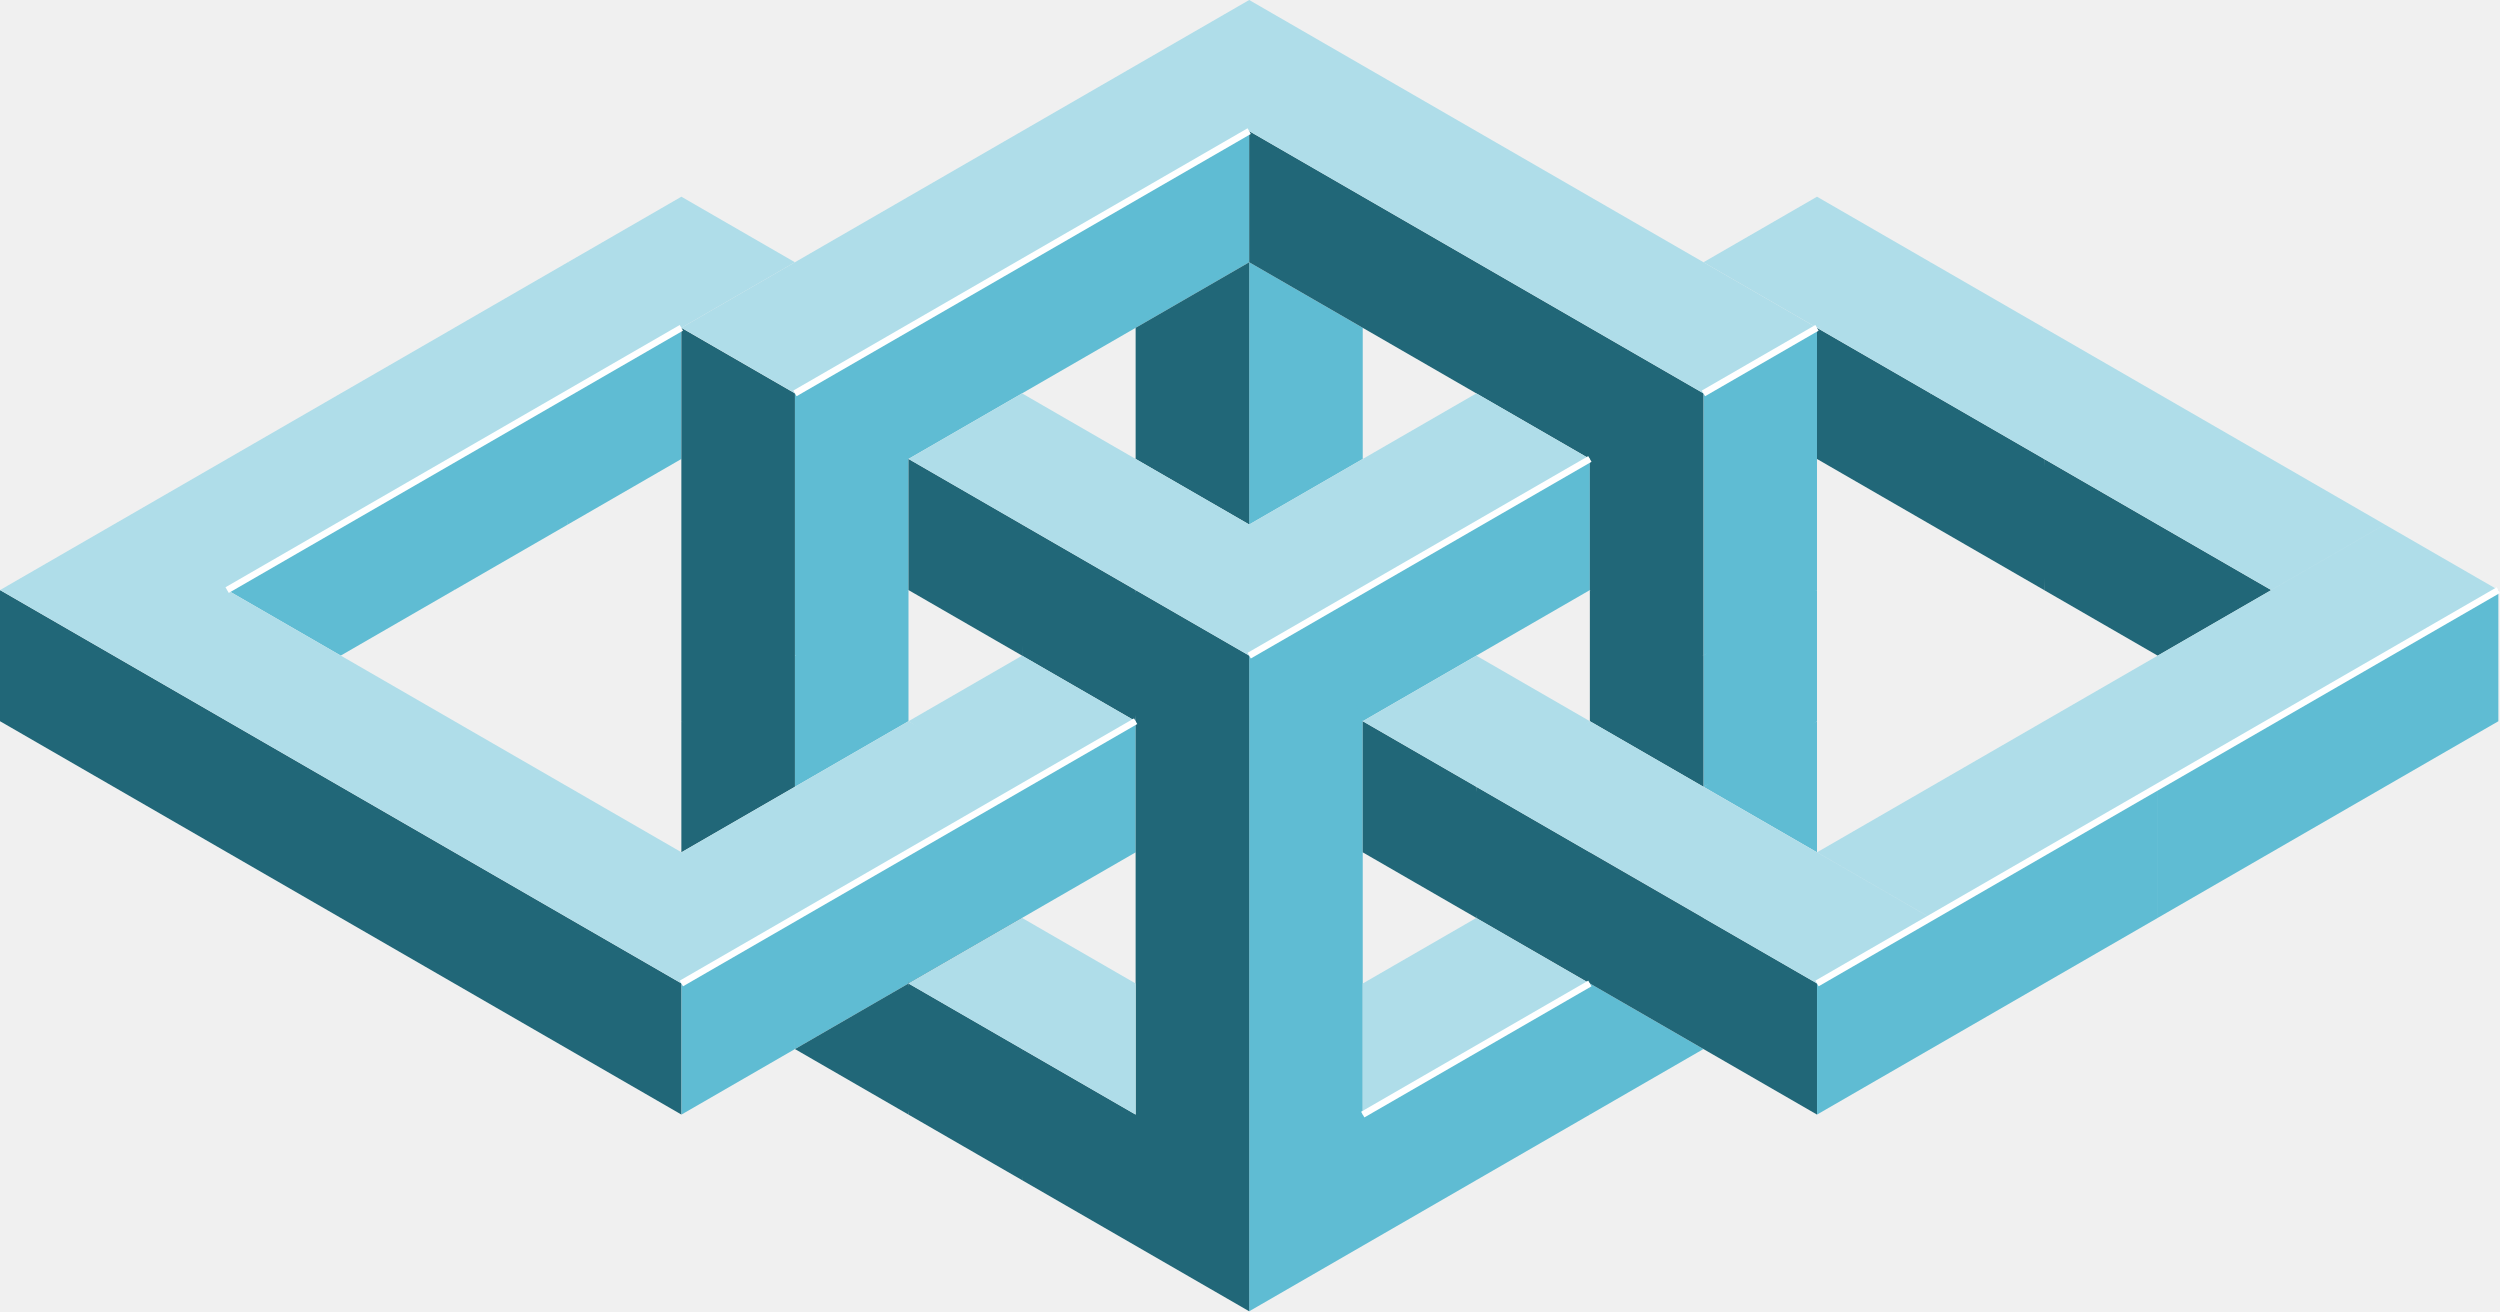
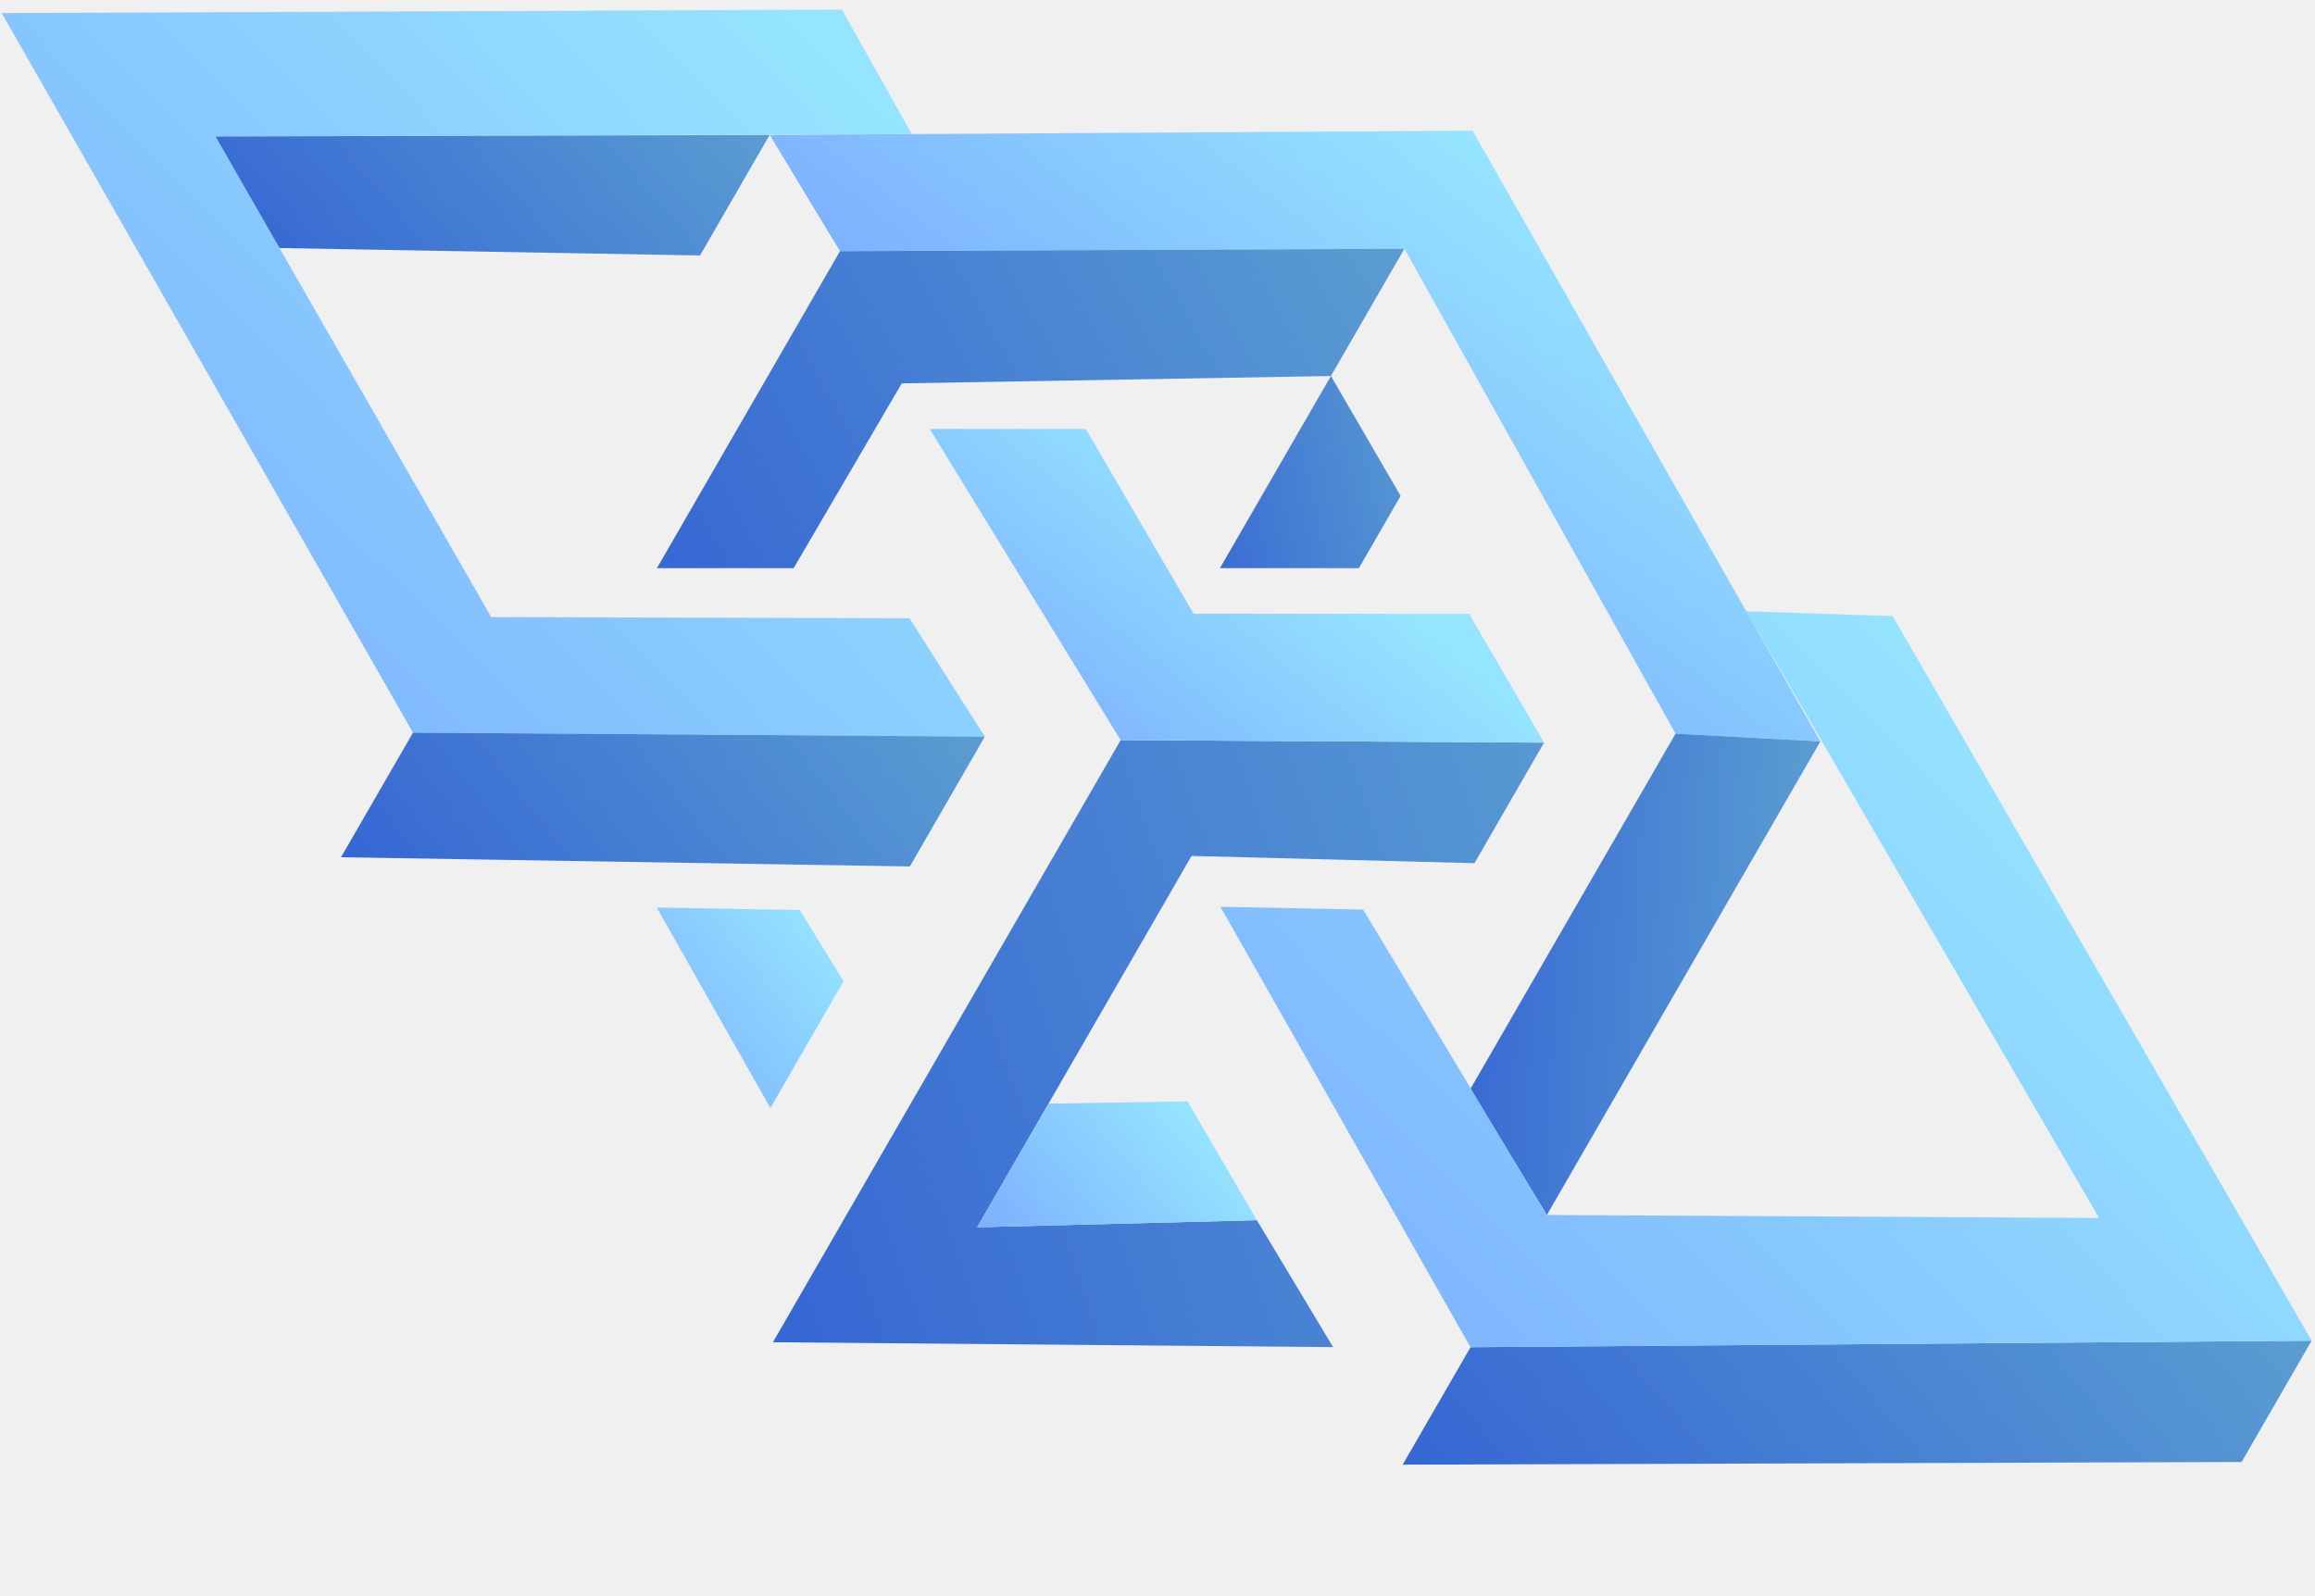
- <svg xmlns="http://www.w3.org/2000/svg" id="svg13976" version="1.1" viewBox="0 0 77.917 40.869" height="40.869mm" width="77.917mm">
-   <defs id="defs13970">
-     <filter style="color-interpolation-filters:sRGB" id="filter13807" x="-0.101" width="1.201" y="-0.163" height="1.326">
-       <feGaussianBlur stdDeviation="11.552" id="feGaussianBlur13809" />
-     </filter>
+ <svg xmlns="http://www.w3.org/2000/svg" width="190" height="131" viewBox="0 0 190 131" fill="none">
+   <path d="M120.861 10.729L149.406 60.865L137.519 60.232L115.266 20.419L68.941 20.619L63.169 11.076L120.861 10.729Z" fill="url(#paint0_linear_1670_1829)" />
+   <path d="M120.627 89.49L126.959 99.743L149.405 60.866L137.518 60.233L120.627 89.49Z" fill="url(#paint1_linear_1670_1829)" />
+   <path d="M74.649 50.757L40.314 50.66L17.685 11.205L74.83 11.004L69.106 0.791L0.141 1.076L33.894 60.148L80.831 60.471L74.649 50.757Z" fill="url(#paint2_linear_1670_1829)" />
+   <path d="M91.975 60.761L63.436 110.191L109.414 110.592L103.157 100.175L80.194 100.753L97.796 70.267L121.014 70.863L126.727 60.967L91.975 60.761Z" fill="url(#paint3_linear_1670_1829)" />
+   <path d="M115.124 120.241L183.976 120.022L189.726 110.062L120.691 110.599L115.124 120.241Z" fill="url(#paint4_linear_1670_1829)" />
+   <path d="M33.893 60.148L27.988 70.376L74.676 71.131L80.83 60.472L33.893 60.148Z" fill="url(#paint5_linear_1670_1829)" />
+   <path d="M86.055 90.602L97.472 90.417L103.157 100.174L80.195 100.752L86.055 90.602Z" fill="url(#paint6_linear_1670_1829)" />
+   <path d="M22.936 20.363L57.455 20.972L63.169 11.076L17.686 11.206L22.936 20.363Z" fill="url(#paint7_linear_1670_1829)" />
+   <path fill-rule="evenodd" clip-rule="evenodd" d="M74.011 31.474L109.233 30.867L115.265 20.42L68.94 20.62L53.916 46.642H65.138L74.011 31.474Z" fill="url(#paint8_linear_1670_1829)" />
+   <path fill-rule="evenodd" clip-rule="evenodd" d="M53.897 74.506L63.229 90.959L69.236 80.553L65.634 74.712L53.897 74.506Z" fill="url(#paint9_linear_1670_1829)" />
+   <path fill-rule="evenodd" clip-rule="evenodd" d="M76.306 35.215L91.974 60.76L126.726 60.966L120.578 50.395L97.965 50.383L89.115 35.215H76.306Z" fill="url(#paint10_linear_1670_1829)" />
+   <path fill-rule="evenodd" clip-rule="evenodd" d="M100.126 46.642L109.234 30.867L114.954 40.711L111.53 46.642H100.126Z" fill="url(#paint11_linear_1670_1829)" />
+   <path fill-rule="evenodd" clip-rule="evenodd" d="M111.882 74.673L100.165 74.443L120.69 110.601L189.725 110.064L155.342 50.581L143.321 50.182L172.28 99.992L126.958 99.743L111.882 74.673ZM99.577 70.313H97.821L97.795 70.267L99.577 70.313Z" fill="url(#paint12_linear_1670_1829)" />
+   <defs>
+     <linearGradient id="paint0_linear_1670_1829" x1="120.861" y1="10.728" x2="78.586" y2="64.902" gradientUnits="userSpaceOnUse">
+       <stop stop-color="#95E5FF" />
+       <stop offset="1" stop-color="#6B8CFF" />
+     </linearGradient>
+     <linearGradient id="paint1_linear_1670_1829" x1="157.072" y1="45.149" x2="103.369" y2="42.047" gradientUnits="userSpaceOnUse">
+       <stop stop-color="#63A9D1" />
+       <stop offset="1" stop-color="#1F47D5" />
+     </linearGradient>
+     <linearGradient id="paint2_linear_1670_1829" x1="60.623" y1="-4.106" x2="-34.796" y2="89.267" gradientUnits="userSpaceOnUse">
+       <stop stop-color="#95E5FF" />
+       <stop offset="1" stop-color="#6B8CFF" />
+     </linearGradient>
+     <linearGradient id="paint3_linear_1670_1829" x1="145.681" y1="38.583" x2="4.437" y2="86.931" gradientUnits="userSpaceOnUse">
+       <stop stop-color="#63A9D1" />
+       <stop offset="1" stop-color="#1F47D5" />
+     </linearGradient>
+     <linearGradient id="paint4_linear_1670_1829" x1="192.766" y1="91.124" x2="104.207" y2="165.399" gradientUnits="userSpaceOnUse">
+       <stop stop-color="#63A9D1" />
+       <stop offset="1" stop-color="#1F47D5" />
+     </linearGradient>
+     <linearGradient id="paint5_linear_1670_1829" x1="83.571" y1="46.35" x2="15.38" y2="99.71" gradientUnits="userSpaceOnUse">
+       <stop stop-color="#63A9D1" />
+       <stop offset="1" stop-color="#1F47D5" />
+     </linearGradient>
+     <linearGradient id="paint6_linear_1670_1829" x1="97.475" y1="90.419" x2="72.061" y2="111.815" gradientUnits="userSpaceOnUse">
+       <stop stop-color="#95E5FF" />
+       <stop offset="1" stop-color="#6B8CFF" />
+     </linearGradient>
+     <linearGradient id="paint7_linear_1670_1829" x1="64.728" y1="-0.658" x2="11.326" y2="46.416" gradientUnits="userSpaceOnUse">
+       <stop stop-color="#63A9D1" />
+       <stop offset="1" stop-color="#1F47D5" />
+     </linearGradient>
+     <linearGradient id="paint8_linear_1670_1829" x1="122.543" y1="1.603" x2="14.44" y2="62.029" gradientUnits="userSpaceOnUse">
+       <stop stop-color="#63A9D1" />
+       <stop offset="1" stop-color="#1F47D5" />
+     </linearGradient>
+     <linearGradient id="paint9_linear_1670_1829" x1="63.401" y1="69.897" x2="36.878" y2="91.817" gradientUnits="userSpaceOnUse">
+       <stop stop-color="#95E5FF" />
+       <stop offset="1" stop-color="#6B8CFF" />
+     </linearGradient>
+     <linearGradient id="paint10_linear_1670_1829" x1="103.614" y1="40.6" x2="74.637" y2="76.59" gradientUnits="userSpaceOnUse">
+       <stop stop-color="#95E5FF" />
+       <stop offset="1" stop-color="#6B8CFF" />
+     </linearGradient>
+     <linearGradient id="paint11_linear_1670_1829" x1="121.183" y1="27.654" x2="81.241" y2="36.87" gradientUnits="userSpaceOnUse">
+       <stop stop-color="#63A9D1" />
+       <stop offset="1" stop-color="#1F47D5" />
+     </linearGradient>
+     <linearGradient id="paint12_linear_1670_1829" x1="163.796" y1="55.462" x2="67.885" y2="149.077" gradientUnits="userSpaceOnUse">
+       <stop stop-color="#95E5FF" />
+       <stop offset="1" stop-color="#6B8CFF" />
+     </linearGradient>
  </defs>
-   <path id="path1059" style="fill:#666666;fill-opacity:1;fill-rule:evenodd;stroke:none;stroke-width:0;stroke-miterlimit:4;stroke-dasharray:none;stroke-opacity:1" d="m 49.551,26.565 -3.539,2.043 3.539,2.043 3.539,-2.043 z" />
-   <path id="path1073" style="fill:#666666;fill-opacity:1;fill-rule:evenodd;stroke:none;stroke-width:0;stroke-miterlimit:4;stroke-dasharray:none;stroke-opacity:1" d="m 28.315,26.565 -3.539,2.043 3.539,2.043 3.539,-2.043 z" />
-   <g transform="translate(-337.949,-66.55834)" style="fill:#5fbcd3" id="g1306">
-     <path d="m 359.185,76.776 -3.539,2.043 c -0.324,1.536 -0.208,2.836 0,4.087 l 3.539,-2.043 z" style="mix-blend-mode:normal;fill:#5fbcd3;fill-opacity:1;fill-rule:evenodd;stroke:none;stroke-width:0;stroke-miterlimit:4;stroke-dasharray:none;stroke-opacity:1" id="path1091" />
-     <path d="m 355.646,78.819 -3.539,2.043 c -0.369,1.389 -0.253,2.743 0,4.087 l 3.539,-2.043 z" style="mix-blend-mode:normal;fill:#5fbcd3;fill-opacity:1;fill-rule:evenodd;stroke:none;stroke-width:0;stroke-miterlimit:4;stroke-dasharray:none;stroke-opacity:1" id="path1093" />
-     <path id="path1095" style="mix-blend-mode:normal;fill:#5fbcd3;fill-opacity:1;fill-rule:evenodd;stroke:none;stroke-width:0;stroke-miterlimit:4;stroke-dasharray:none;stroke-opacity:1" d="m 352.107,80.862 -3.539,2.043 -3.539,2.043 3.539,2.043 3.539,-2.043 z" />
-     <g id="g1231" style="fill:#5fbcd3">
-       <path d="m 373.343,89.036 -3.539,2.043 c -0.621,1.793 -0.381,2.989 0,4.087 l 3.539,-2.043 z" style="mix-blend-mode:normal;fill:#5fbcd3;fill-opacity:1;fill-rule:evenodd;stroke:none;stroke-width:0;stroke-miterlimit:4;stroke-dasharray:none;stroke-opacity:1" id="path1083" />
-       <path d="m 369.803,91.08 -3.539,2.043 c -0.293,1.469 -0.261,2.82 0,4.087 l 3.539,-2.043 z" style="mix-blend-mode:normal;fill:#5fbcd3;fill-opacity:1;fill-rule:evenodd;stroke:none;stroke-width:0;stroke-miterlimit:4;stroke-dasharray:none;stroke-opacity:1" id="path1087" />
-       <path d="m 366.264,93.123 -3.539,2.043 c -0.193,1.384 -0.115,2.737 0,4.087 l 3.539,-2.043 z" style="mix-blend-mode:normal;fill:#5fbcd3;fill-opacity:1;fill-rule:evenodd;stroke:none;stroke-width:0;stroke-miterlimit:4;stroke-dasharray:none;stroke-opacity:1" id="path1097" />
-       <path d="m 415.815,84.95 -3.539,2.043 -3.539,2.043 v 0 l -3.539,2.043 v 4.087 l 3.539,-2.043 3.539,-2.043 3.539,-2.043 z m -10.618,6.13 -3.539,2.043 -3.539,2.043 -3.539,2.043 v 4.087 l 3.539,-2.043 3.539,-2.043 v 0 l 3.539,-2.043 z" style="mix-blend-mode:normal;fill:#5fbcd3;fill-opacity:1;fill-rule:evenodd;stroke:none;stroke-width:0;stroke-miterlimit:4;stroke-dasharray:none;stroke-opacity:1" id="path1099" />
-       <g style="fill:#5fbcd3" id="g1192">
-         <path id="path1089" style="mix-blend-mode:normal;fill:#5fbcd3;fill-opacity:1;fill-rule:evenodd;stroke:none;stroke-width:0;stroke-miterlimit:4;stroke-dasharray:none;stroke-opacity:1" d="m 376.882,74.732 v 4.087 4.087 l 3.539,-2.043 v -4.087 z" />
-         <path d="m 387.5,97.21 c -0.158,1.463 -0.317,2.928 0,4.087 l 3.539,-2.043 z" style="mix-blend-mode:normal;fill:#5fbcd3;fill-opacity:1;fill-rule:evenodd;stroke:none;stroke-width:0;stroke-miterlimit:4;stroke-dasharray:none;stroke-opacity:1" id="path1101" />
-         <path d="m 387.5,97.21 -3.539,2.043 c -0.28,1.241 -0.68,2.431 0,4.087 l 3.539,-2.043 z" style="mix-blend-mode:normal;fill:#5fbcd3;fill-opacity:1;fill-rule:evenodd;stroke:none;stroke-width:0;stroke-miterlimit:4;stroke-dasharray:none;stroke-opacity:1" id="path1103" />
-         <path id="path1105" style="mix-blend-mode:normal;fill:#5fbcd3;fill-opacity:1;fill-rule:evenodd;stroke:none;stroke-width:0;stroke-miterlimit:4;stroke-dasharray:none;stroke-opacity:1" d="m 380.421,84.949 -3.539,2.043 v 4.087 0 4.087 0 4.087 0 4.087 4.087 l 3.539,-2.043 v 0 l 3.539,-2.043 v -4.087 l -3.539,2.043 v -4.087 -4.087 0 -4.087 0 z" />
-         <path id="path1107" style="mix-blend-mode:normal;fill:#5fbcd3;fill-opacity:1;fill-rule:evenodd;stroke:none;stroke-width:0;stroke-miterlimit:4;stroke-dasharray:none;stroke-opacity:1" d="m 376.882,70.645 -3.539,2.043 -3.539,2.043 -3.539,2.043 v 0 l -3.539,2.043 v 4.087 4.087 c 1.223,-0.253 2.405,-0.907 3.539,-2.043 v -4.087 l 3.539,-2.043 3.539,-2.043 3.539,-2.043 z" />
-         <path d="m 366.264,84.949 -3.539,2.043 v 4.087 l 3.539,-2.043 z" style="mix-blend-mode:normal;fill:#5fbcd3;fill-opacity:1;fill-rule:evenodd;stroke:none;stroke-width:0;stroke-miterlimit:4;stroke-dasharray:none;stroke-opacity:1" id="path1109" />
-         <path d="m 394.579,84.949 c -1.567,0.315 -2.508,1.222 -3.539,2.043 v 4.087 c 1.177,-0.561 2.352,-1.038 3.539,-2.043 z" style="mix-blend-mode:normal;fill:#5fbcd3;fill-opacity:1;fill-rule:evenodd;stroke:none;stroke-width:0;stroke-miterlimit:4;stroke-dasharray:none;stroke-opacity:1" id="path1111" />
-         <path id="path1113" style="mix-blend-mode:normal;fill:#5fbcd3;fill-opacity:1;fill-rule:evenodd;stroke:none;stroke-width:0;stroke-miterlimit:4;stroke-dasharray:none;stroke-opacity:1" d="m 394.579,76.776 -3.539,2.043 v 4.087 0 4.087 c 1.18,-0.681 2.36,-1.362 3.539,-2.043 v -4.087 0 z" />
-         <path d="m 387.5,80.862 -3.539,2.043 c -0.152,1.388 -0.274,2.771 0,4.087 l 3.539,-2.043 z" style="mix-blend-mode:normal;fill:#5fbcd3;fill-opacity:1;fill-rule:evenodd;stroke:none;stroke-width:0;stroke-miterlimit:4;stroke-dasharray:none;stroke-opacity:1" id="path1115" />
-         <path d="m 383.961,82.906 -3.539,2.043 c -0.302,1.441 -0.635,2.89 0,4.087 l 3.539,-2.043 z" style="mix-blend-mode:normal;fill:#5fbcd3;fill-opacity:1;fill-rule:evenodd;stroke:none;stroke-width:0;stroke-miterlimit:4;stroke-dasharray:none;stroke-opacity:1" id="path1117" />
-         <path id="path1119" style="mix-blend-mode:normal;fill:#5fbcd3;fill-opacity:1;fill-rule:evenodd;stroke:none;stroke-width:0;stroke-miterlimit:4;stroke-dasharray:none;stroke-opacity:1" d="m 394.579,89.036 -3.539,2.043 3.539,2.043 z" />
-       </g>
-       <path id="path1139" style="mix-blend-mode:normal;fill:#5fbcd3;fill-opacity:1;fill-rule:evenodd;stroke:none;stroke-width:0;stroke-miterlimit:4;stroke-dasharray:none;stroke-opacity:1" d="m 362.725,95.167 -3.539,2.043 v 4.087 l 3.539,-2.043 c 0,-1.362 0,-2.725 0,-4.087 z" />
-     </g>
-   </g>
-   <g transform="translate(-337.949,-66.55834)" style="fill:#216778" id="g1283">
-     <path id="path1071" style="fill:#216778;fill-opacity:1;fill-rule:evenodd;stroke:none;stroke-width:0.015;stroke-opacity:1" d="m 337.949,84.949 v 4.087 l 3.539,2.043 3.539,2.043 v 0 l 3.539,2.043 3.539,2.043 v 0 0 l 3.539,2.043 3.539,2.043 v -4.087 l -3.539,-2.043 -3.539,-2.043 -3.539,-2.043 -3.539,-2.043 -3.539,-2.043 z" />
-     <g id="g1262" style="fill:#216778">
-       <path d="m 380.421,89.036 3.539,2.043 c 0.244,1.584 0.292,2.99 0,4.087 l -3.539,-2.043 z" style="fill:#216778;fill-opacity:1;fill-rule:evenodd;stroke:none;stroke-width:0.015;stroke-opacity:1" id="path1065" />
-       <path d="m 383.961,91.08 3.539,2.043 c 0.212,1.474 0.19,2.824 0,4.087 l -3.539,-2.043 z" style="fill:#216778;fill-opacity:1;fill-rule:evenodd;stroke:none;stroke-width:0.015;stroke-opacity:1" id="path1067" />
-       <path d="m 387.5,93.123 v 4.087 l 3.539,2.043 v 0 l 3.54,2.043 v -4.087 l -3.54,-2.043 z" style="fill:#216778;fill-opacity:1;fill-rule:evenodd;stroke:none;stroke-width:0.015;stroke-opacity:1" id="path1069" />
-       <g id="g1243" style="fill:#216778">
-         <path id="path1057" style="fill:#216778;fill-opacity:1;fill-rule:evenodd;stroke:none;stroke-width:0.015;stroke-opacity:1" d="m 376.882,74.732 -3.539,2.043 v 4.087 l 3.539,2.043 V 78.819 Z" />
-         <path id="path1075" style="fill:#216778;fill-opacity:1;fill-rule:evenodd;stroke:none;stroke-width:0.015;stroke-opacity:1" d="m 366.264,97.21 c 0.268,1.542 0.176,2.842 0,4.087 l -3.539,-2.043 z" />
-         <path id="path1085" style="fill:#216778;fill-opacity:1;fill-rule:evenodd;stroke:none;stroke-width:0.015;stroke-opacity:1" d="m 366.264,97.21 3.539,2.043 c 0.443,1.278 0.339,2.66 0,4.087 l -3.539,-2.043 z" />
-         <path id="path1141" style="fill:#216778;fill-opacity:1;fill-rule:evenodd;stroke-width:0.289" d="m 373.343,84.949 v 4.087 0 0 4.087 0 4.087 4.087 l -3.539,-2.043 v 4.087 l 3.539,2.043 v 0 0 l 3.539,2.043 v -4.087 -4.087 -4.087 0 -4.087 0 0 -4.087 z" />
-         <path id="path1143" style="fill:#216778;fill-opacity:1;fill-rule:evenodd;stroke:none;stroke-width:0.015;stroke-opacity:1" d="m 359.185,76.776 v 4.087 4.087 4.087 c 1.044,1.026 2.115,1.985 3.539,2.043 v -4.087 0 -4.087 -4.087 z" />
-         <path id="path1145" style="fill:#216778;fill-opacity:1;fill-rule:evenodd;stroke:none;stroke-width:0.015;stroke-opacity:1" d="m 376.882,70.645 v 4.087 l 3.539,2.043 3.539,2.043 3.539,2.043 v 0 0 4.087 c 1,1.518 2.161,2.284 3.539,2.043 v -4.087 0 -4.087 l -3.539,-2.043 -3.539,-2.043 -3.539,-2.043 z" />
-         <path id="path1147" style="fill:#216778;fill-opacity:1;fill-rule:evenodd;stroke:none;stroke-width:0.015;stroke-opacity:1" d="m 387.5,84.949 3.539,2.043 v 4.087 l -3.539,-2.043 z" />
-         <path id="path1149" style="fill:#216778;fill-opacity:1;fill-rule:evenodd;stroke:none;stroke-width:0.015;stroke-opacity:1" d="m 366.264,80.862 3.539,2.043 c 0.379,1.602 0.103,2.79 0,4.087 l -3.539,-2.043 z" />
-         <path id="path1151" style="fill:#216778;fill-opacity:1;fill-rule:evenodd;stroke:none;stroke-width:0.015;stroke-opacity:1" d="m 369.803,82.906 3.539,2.043 c 0.224,1.493 0.078,2.77 0,4.087 l -3.539,-2.043 z" />
-         <path d="m 359.185,89.036 3.539,2.043 -3.539,2.043 z" style="fill:#216778;fill-opacity:1;fill-rule:evenodd;stroke:none;stroke-width:0.015;stroke-opacity:1" id="path1153" />
-       </g>
-       <path d="m 401.658,80.863 v 4.087 l 3.539,2.043 v 0 l 3.539,-2.043 -3.539,-2.043 z" style="fill:#216778;fill-opacity:1;fill-rule:evenodd;stroke:none;stroke-width:0.015;stroke-opacity:1" id="path1155" />
-       <path d="m 394.579,76.776 3.539,2.043 c 0.496,1.633 0.486,2.984 0,4.087 l -3.539,-2.043 z" style="fill:#216778;fill-opacity:1;fill-rule:evenodd;stroke:none;stroke-width:0.015;stroke-opacity:1" id="path1157" />
-       <path d="m 398.118,78.819 3.539,2.043 c 0.194,1.565 0.101,2.83 0,4.087 l -3.539,-2.043 z" style="fill:#216778;fill-opacity:1;fill-rule:evenodd;stroke:none;stroke-width:0.015;stroke-opacity:1" id="path1159" />
-     </g>
-   </g>
-   <g transform="translate(-337.949,-66.55834)" style="fill:#afdde9" id="g1328">
-     <path id="path1081" style="fill:#afdde9;fill-opacity:1;fill-rule:evenodd;stroke:none;stroke-width:0;stroke-miterlimit:4;stroke-dasharray:none;stroke-opacity:1" d="m 376.882,66.558 -3.539,2.043 -3.539,2.043 -3.539,2.043 -3.539,2.043 v 0 l -3.539,2.043 3.539,2.043 3.539,-2.043 v 0 l 3.539,-2.043 3.539,-2.043 3.539,-2.043 3.539,2.043 3.539,2.043 3.539,2.043 3.539,2.043 3.539,-2.043 -3.539,-2.043 -3.539,-2.043 -3.539,-2.043 -3.539,-2.043 z" />
-     <g style="fill:#afdde9" id="g1212">
-       <path id="path1051" style="fill:#afdde9;fill-opacity:1;fill-rule:evenodd;stroke:none;stroke-width:0;stroke-miterlimit:4;stroke-dasharray:none;stroke-opacity:1" d="m 383.961,86.993 -3.539,2.043 3.539,2.043 c 1.44,-0.442 2.498,-1.235 3.539,-2.043 z" />
-       <path id="path1053" style="fill:#afdde9;fill-opacity:1;fill-rule:evenodd;stroke:none;stroke-width:0;stroke-miterlimit:4;stroke-dasharray:none;stroke-opacity:1" d="m 387.5,89.036 -3.539,2.043 3.539,2.043 c 1.268,-0.535 2.606,-0.955 3.539,-2.043 z" />
-       <path d="m 401.658,76.776 -3.539,2.043 3.539,2.043 3.539,2.043 3.539,2.043 3.539,-2.043 -3.539,-2.043 -3.539,-2.043 z m 10.618,6.13 -3.539,2.043 v 0 l -3.539,2.043 -3.539,2.043 -3.539,2.043 -3.539,2.043 3.539,2.043 3.539,-2.043 3.539,-2.043 3.539,-2.043 3.539,-2.043 3.539,-2.043 z m -17.697,10.217 -3.539,-2.043 -3.539,2.043 3.539,2.043 3.539,2.043 3.539,-2.043 z" style="fill:#afdde9;fill-opacity:1;fill-rule:evenodd;stroke:none;stroke-width:0;stroke-miterlimit:4;stroke-dasharray:none;stroke-opacity:1" id="path1055" />
-       <path id="path1061" style="fill:#afdde9;fill-opacity:1;fill-rule:evenodd;stroke:none;stroke-width:0;stroke-miterlimit:4;stroke-dasharray:none;stroke-opacity:1" d="m 383.961,95.167 -3.539,2.043 c 0.825,1.015 2.101,1.606 3.539,2.043 l 3.539,-2.043 z" />
-       <path id="path1063" style="fill:#afdde9;fill-opacity:1;fill-rule:evenodd;stroke:none;stroke-width:0;stroke-miterlimit:4;stroke-dasharray:none;stroke-opacity:1" d="m 380.421,97.21 v 4.087 l 3.539,-2.043 z" />
-       <path id="path1077" style="fill:#afdde9;fill-opacity:1;fill-rule:evenodd;stroke:none;stroke-width:0;stroke-miterlimit:4;stroke-dasharray:none;stroke-opacity:1" d="m 369.803,95.167 -3.539,2.043 3.539,2.043 c 1.311,-0.613 2.65,-1.211 3.539,-2.043 z" />
-       <path id="path1079" style="fill:#afdde9;fill-opacity:1;fill-rule:evenodd;stroke:none;stroke-width:0;stroke-miterlimit:4;stroke-dasharray:none;stroke-opacity:1" d="m 373.343,97.21 -3.539,2.043 3.539,2.043 z" />
-       <path id="path1121" style="fill:#afdde9;fill-opacity:1;fill-rule:evenodd;stroke:none;stroke-width:0;stroke-miterlimit:4;stroke-dasharray:none;stroke-opacity:1" d="m 369.803,78.819 -3.539,2.043 3.539,2.043 c 1.345,-0.498 2.612,-1.083 3.539,-2.043 z" />
-       <path d="m 373.343,80.862 -3.539,2.043 3.539,2.043 3.539,2.043 3.539,-2.043 v 0 l 3.539,-2.043 -3.539,-2.043 -3.539,2.043 v 0 z" style="fill:#afdde9;fill-opacity:1;fill-rule:evenodd;stroke:none;stroke-width:0;stroke-miterlimit:4;stroke-dasharray:none;stroke-opacity:1" id="path1123" />
-       <path d="m 369.803,86.993 -3.539,2.043 c 1.101,0.763 2.245,1.482 3.539,2.043 l 3.539,-2.043 z" style="fill:#afdde9;fill-opacity:1;fill-rule:evenodd;stroke:none;stroke-width:0;stroke-miterlimit:4;stroke-dasharray:none;stroke-opacity:1" id="path1125" />
-       <path d="m 366.264,89.036 -3.539,2.043 c 0.984,0.833 2.134,1.538 3.539,2.043 l 3.539,-2.043 z" style="fill:#afdde9;fill-opacity:1;fill-rule:evenodd;stroke:none;stroke-width:0;stroke-miterlimit:4;stroke-dasharray:none;stroke-opacity:1" id="path1127" />
-       <path id="path1129" style="fill:#afdde9;fill-opacity:1;fill-rule:evenodd;stroke:none;stroke-width:0;stroke-miterlimit:4;stroke-dasharray:none;stroke-opacity:1" d="m 383.961,78.819 -3.539,2.043 c 0.923,0.829 2.188,1.461 3.539,2.043 l 3.539,-2.043 z" />
-       <path d="m 359.185,72.689 -3.539,2.043 c 1.098,0.873 2.294,1.514 3.539,2.043 l 3.539,-2.043 z" style="fill:#afdde9;fill-opacity:1;fill-rule:evenodd;stroke:none;stroke-width:0;stroke-miterlimit:4;stroke-dasharray:none;stroke-opacity:1" id="path1131" />
-       <path id="path1133" style="fill:#afdde9;fill-opacity:1;fill-rule:evenodd;stroke:none;stroke-width:0;stroke-miterlimit:4;stroke-dasharray:none;stroke-opacity:1" d="m 355.646,74.732 -3.539,2.043 c 0.821,1.096 2.001,1.777 3.539,2.043 l 3.539,-2.043 z" />
-       <path d="m 352.107,76.776 -3.539,2.043 -3.539,2.043 -3.539,2.043 -3.539,2.043 3.539,2.043 3.539,2.043 3.539,2.043 3.539,2.043 3.539,2.043 3.539,2.043 3.54,-2.043 -3.539,-2.043 v 0 l -3.539,-2.043 -3.539,-2.043 -3.539,-2.043 -3.539,-2.043 3.539,-2.043 3.539,-2.043 3.539,-2.043 z" style="fill:#afdde9;fill-opacity:1;fill-rule:evenodd;stroke:none;stroke-width:0;stroke-miterlimit:4;stroke-dasharray:none;stroke-opacity:1" id="path1135" />
-       <path id="path1137" style="fill:#afdde9;fill-opacity:1;fill-rule:evenodd;stroke:none;stroke-width:0;stroke-miterlimit:4;stroke-dasharray:none;stroke-opacity:1" d="m 362.725,91.08 -3.539,2.043 c 1.044,0.779 2.27,1.426 3.539,2.043 l 3.539,-2.043 z" />
-       <path d="m 394.579,72.689 -3.539,2.043 3.539,2.043 c 1.316,-0.544 2.562,-1.158 3.539,-2.043 z" style="fill:#afdde9;fill-opacity:1;fill-rule:evenodd;stroke:none;stroke-width:0;stroke-miterlimit:4;stroke-dasharray:none;stroke-opacity:1" id="path1161" />
-       <path id="path1163" style="fill:#afdde9;fill-opacity:1;fill-rule:evenodd;stroke:none;stroke-width:0;stroke-miterlimit:4;stroke-dasharray:none;stroke-opacity:1" d="m 398.118,74.732 -3.539,2.043 3.539,2.043 c 1.308,-0.559 2.625,-1.109 3.539,-2.043 z" />
-     </g>
-   </g>
-   <g id="g1179" style="stroke-width:0.706;stroke-miterlimit:4;stroke-dasharray:none" transform="matrix(0.2890414,0,0,0.2890414,-436.8559,-151.3137)">
-     <path id="path1165" d="m 1597.113,565.92 48.98,-28.279" style="fill:none;stroke:#ffffff;stroke-width:0.706;stroke-linecap:butt;stroke-linejoin:miter;stroke-miterlimit:4;stroke-dasharray:none;stroke-opacity:1" />
-     <path id="path1167" d="m 1695.073,565.921 12.245,-7.07" style="fill:none;stroke:#ffffff;stroke-width:0.706;stroke-linecap:butt;stroke-linejoin:miter;stroke-miterlimit:4;stroke-dasharray:none;stroke-opacity:1" />
-     <path id="path1169" d="m 1633.848,601.269 -48.981,28.279" style="fill:none;stroke:#ffffff;stroke-width:0.706;stroke-linecap:butt;stroke-linejoin:miter;stroke-miterlimit:4;stroke-dasharray:none;stroke-opacity:1" />
-     <path id="path1171" d="m 1707.319,629.548 73.472,-42.418" style="fill:none;stroke:#ffffff;stroke-width:0.706;stroke-linecap:butt;stroke-linejoin:miter;stroke-miterlimit:4;stroke-dasharray:none;stroke-opacity:1" />
-     <path id="path1173" d="m 1682.828,572.99 -36.735,21.21" style="fill:none;stroke:#ffffff;stroke-width:0.706;stroke-linecap:butt;stroke-linejoin:miter;stroke-miterlimit:4;stroke-dasharray:none;stroke-opacity:1" />
-     <path id="path1175" d="m 1584.867,558.851 -48.981,28.279" style="fill:none;stroke:#ffffff;stroke-width:0.706;stroke-linecap:butt;stroke-linejoin:miter;stroke-miterlimit:4;stroke-dasharray:none;stroke-opacity:1" />
-     <path style="fill:none;stroke:#ffffff;stroke-width:0.706;stroke-linecap:butt;stroke-linejoin:miter;stroke-miterlimit:4;stroke-dasharray:none;stroke-opacity:1" d="m 1682.829,629.548 -24.49,14.139" id="path1177" />
-   </g>
</svg>
